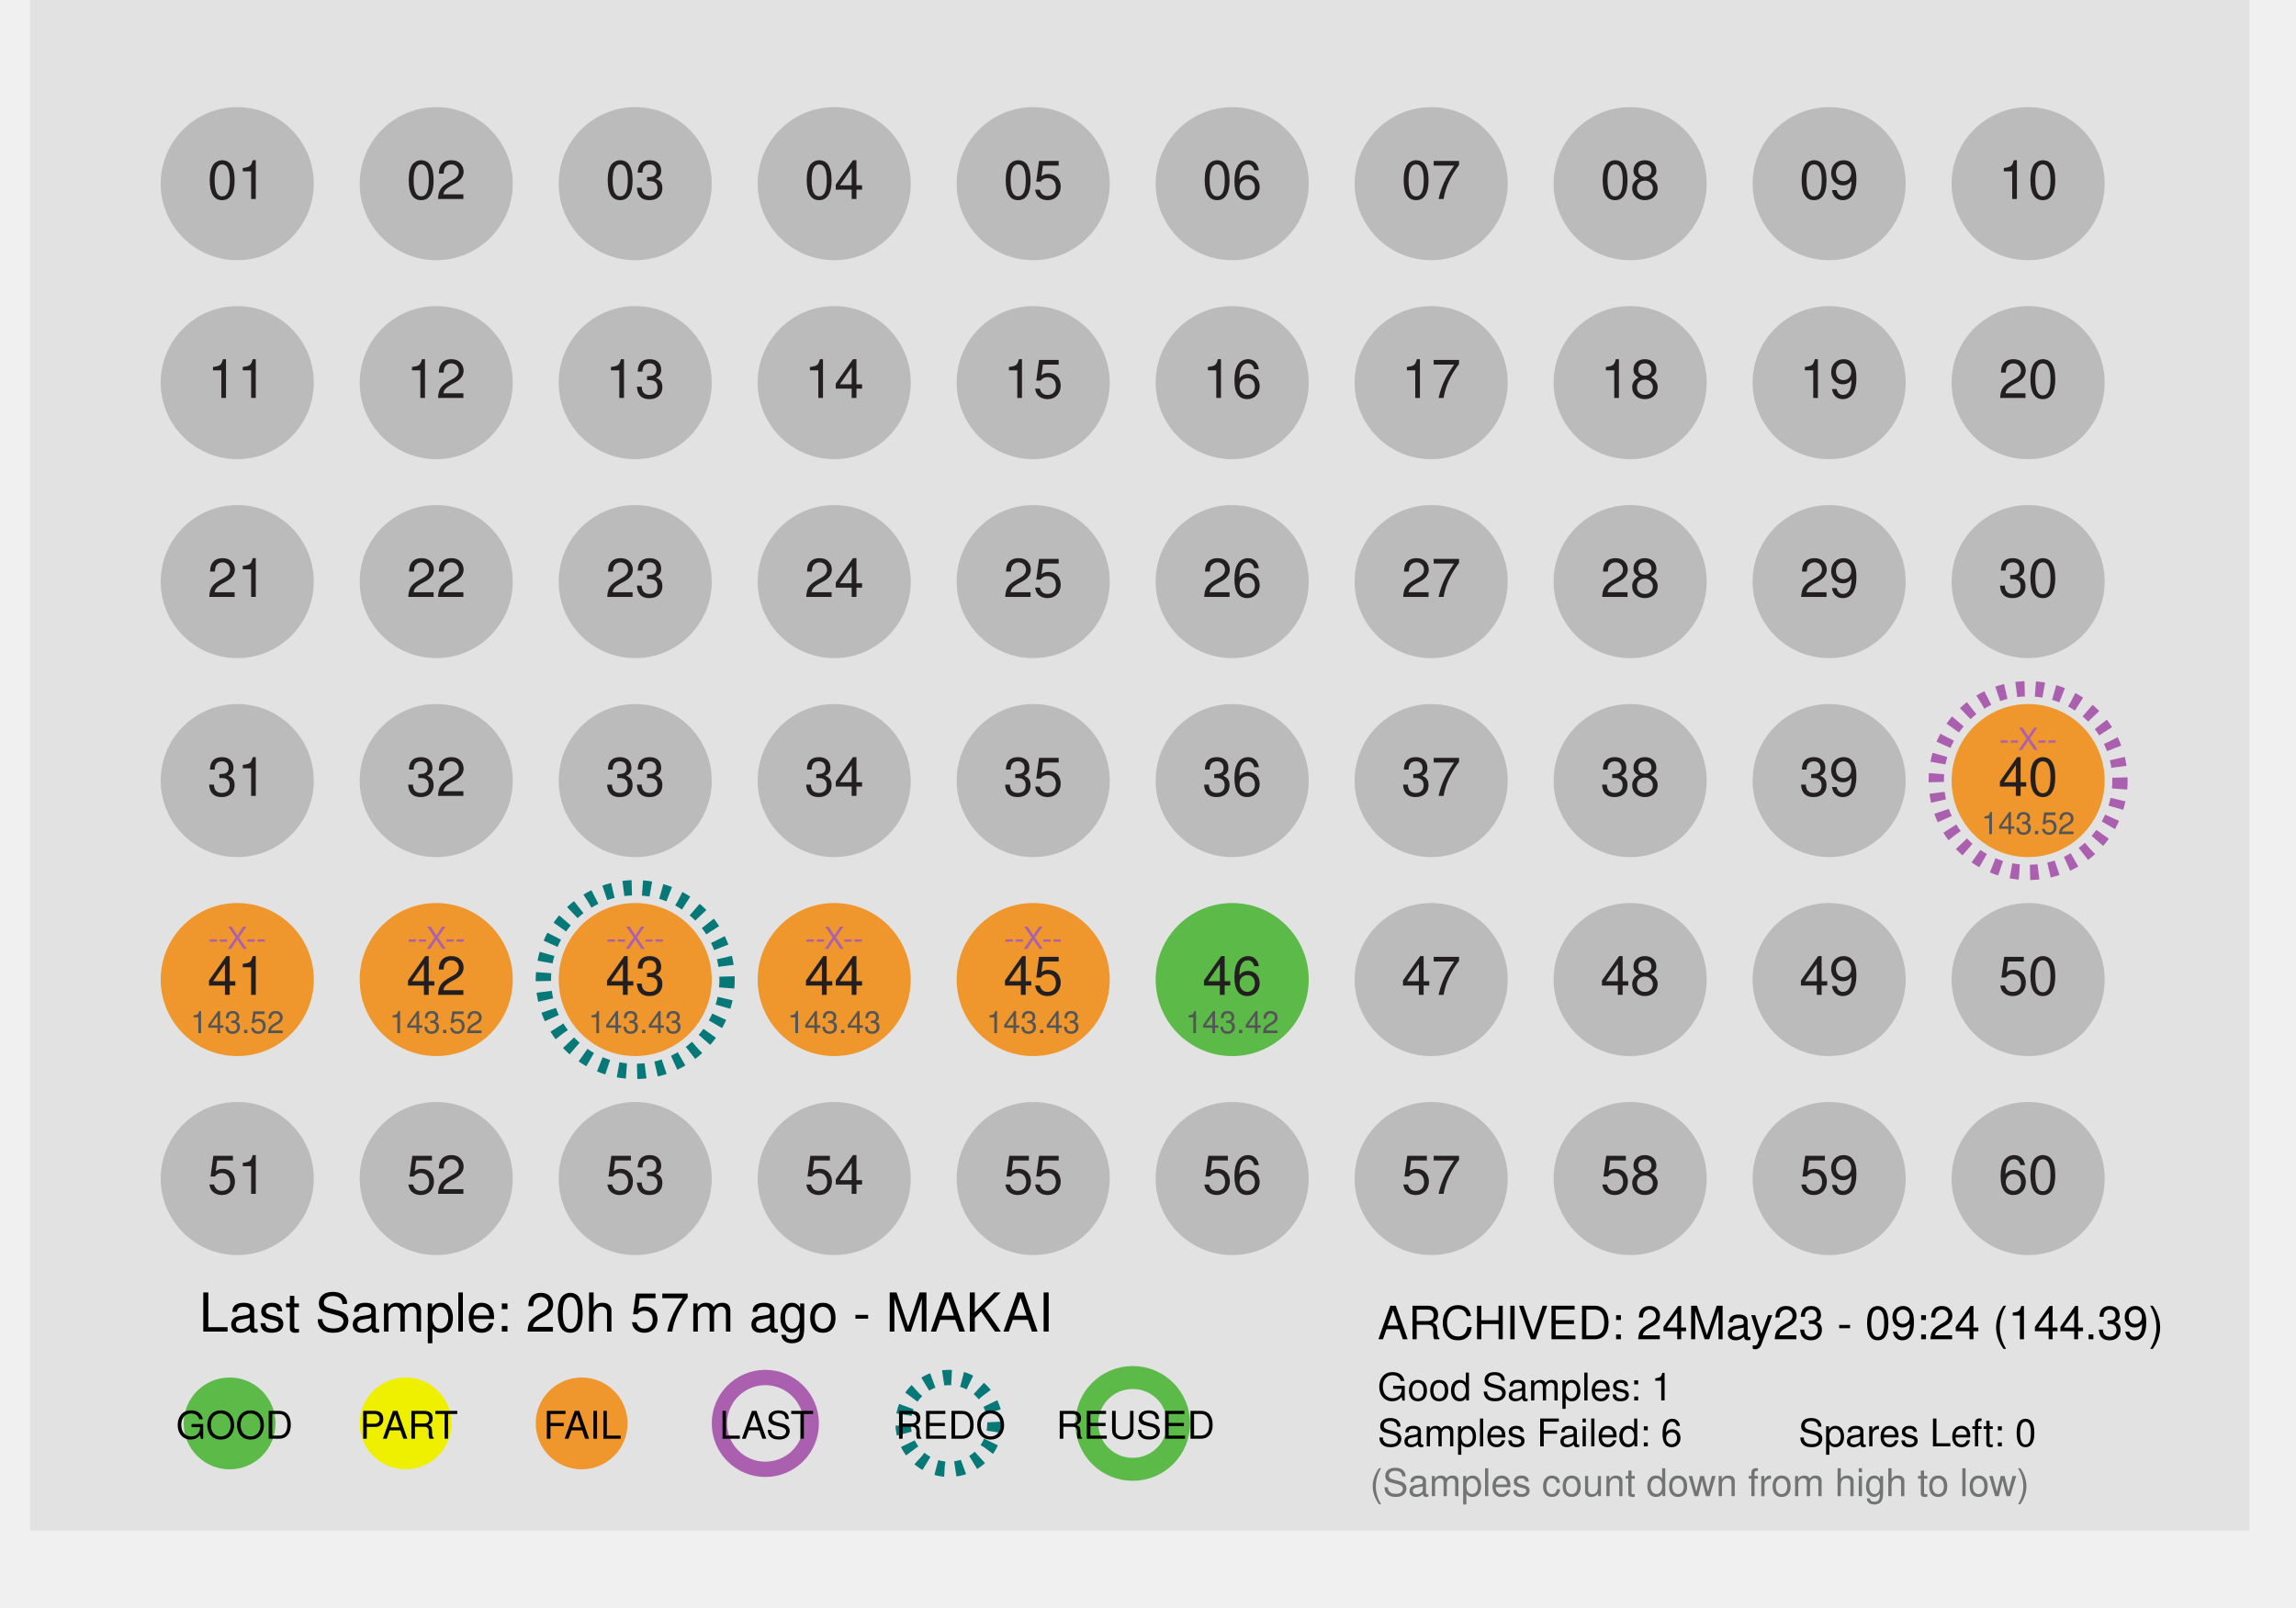
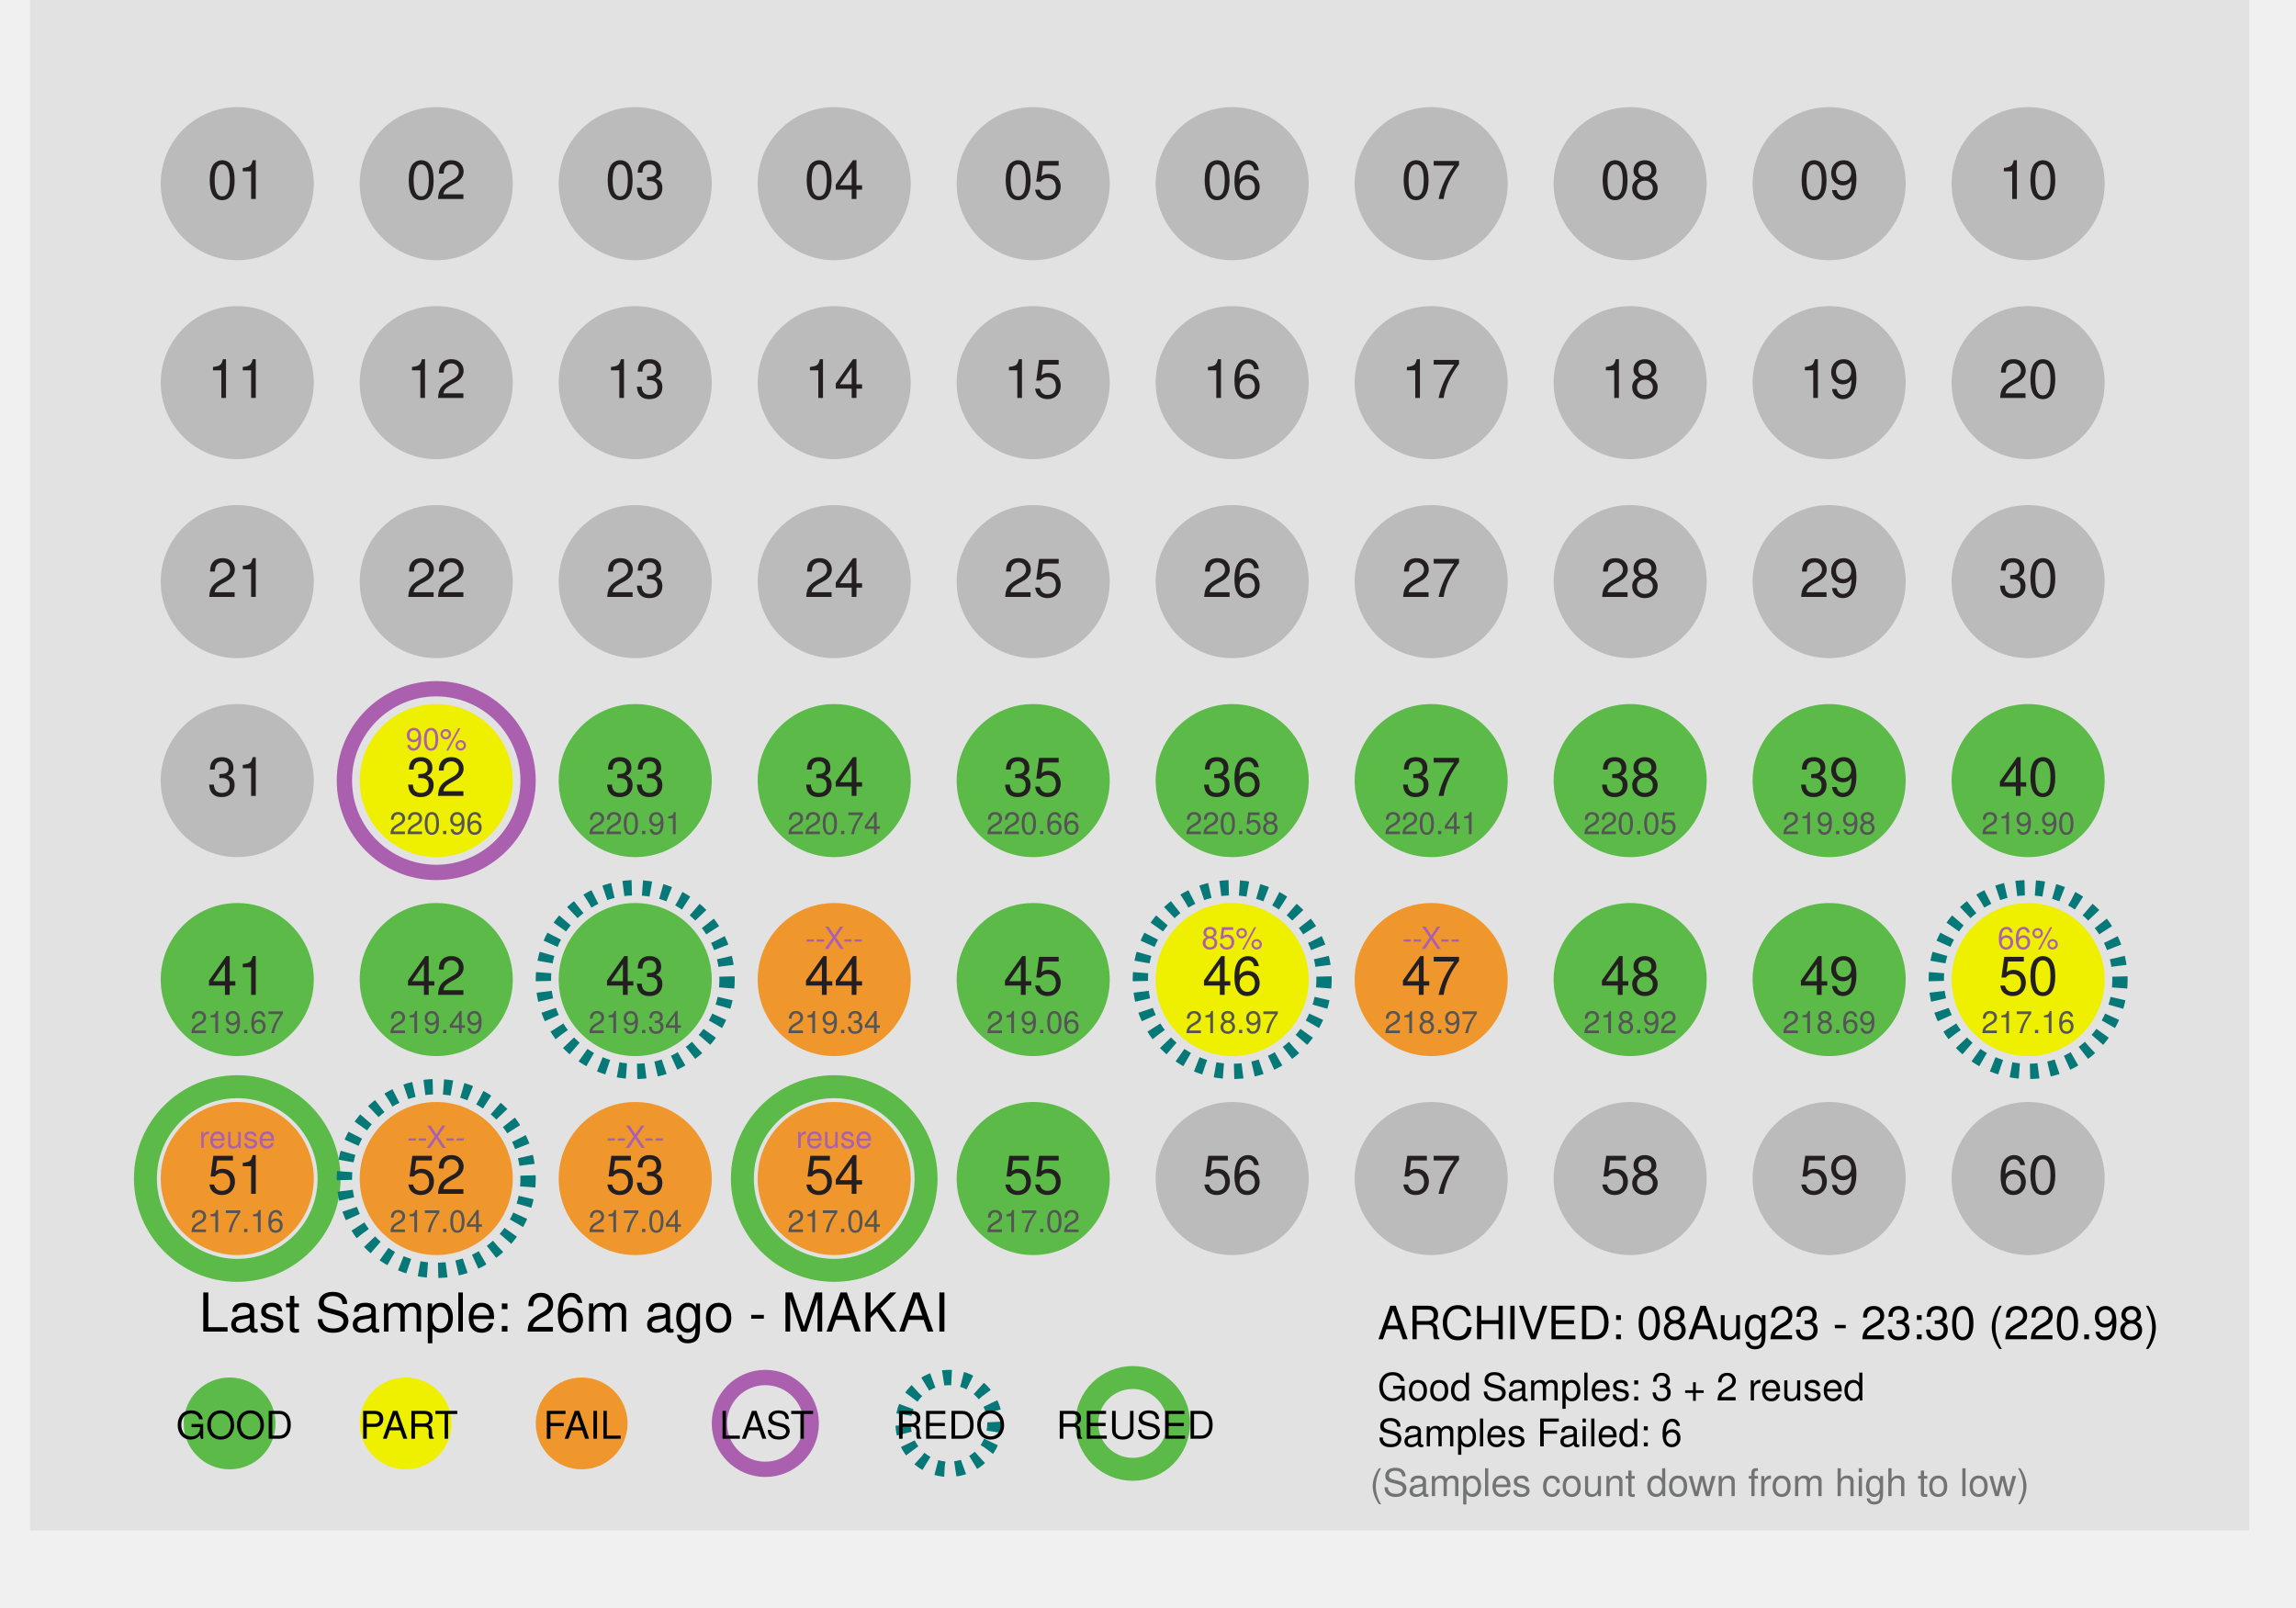
<svg xmlns="http://www.w3.org/2000/svg" id="Layer_1" data-name="Layer 1" x="0px" y="0px" viewBox="0 0 300 210" xml:space="preserve">
  <defs>
    <style>
 .st1 { fill: #dcddde; }
 .st2, .st3 { fill: #fff; }
 .st2 { stroke: #9b509f; }
 .st10, .st2, .st3 { stroke-miterlimit: 10; }
 .st10, .st2 { stroke-width: 2px; }
 .st3 { stroke: #231f20; }
 .st4 { fill: #ef972c; }
 .st5 { fill: #727373; }
 .st6 { fill: #5cba48; }
 .st7, .st8, .st9 { font-size: 7px; }
 .st7, .st8 { fill: #231f20; }
 .te5, .st7, .st9 { font-family: Helvetica; }
 .st8 { font-family: Helvetica-Bold, Helvetica; font-weight: 700; }
 .st9 { fill: #919396; }
 .st10 { fill: none; stroke: #fff; }

 .fill_gray { fill: #bbbbbb; }
 .fill_white { fill: #fff; }
 .stroke_purple { stroke: #ab60af; fill:none; stroke-width: 2px; }
 .stroke_black  { stroke: #000; fill:none; stroke-width: 2px; }
 .stroke_blue  { stroke: #067878; fill:none; stroke-width: 2px; stroke-dasharray:1.1 1.4;}
 .stroke_green  { stroke: #5cba48; fill:none; stroke-width: 3px;}
 .stroke_dash  { stroke-dasharray:1.1 1.4;}
 .stroke_2px { stroke-width: 2px; }
 .stroke_white { fill: none; stroke: #fff; }
 .stroke_none {stroke: none; fill:none};
 .stroke_darkGray { stroke: #231f20; fill: none; stroke-width: 2px;}
 .fill_orange { fill: #ef972c; }
 .fill_yellow { fill: #efef00; }
 .fill_lightgray { fill: #e2e2e2; }
 .thick_orange     { stroke-width:4px; fill:none; stroke: #ef972c; }
 .thick_yellow     { stroke-width:4px; fill:none; stroke: #f7ca0b; }
 .thick_gray       { stroke-width:4px; fill:none; stroke: #bbbbbb; }
 .thick_green      { stroke-width:4px; fill:none; stroke: #5cba48; }
 .fill_green { fill: #5cba48; }
 .font_size4 { font-size: 4px; }
 .font_size5 { font-size: 5px; }
 .font_size6 { font-size: 6px; }
 .font_size7 { font-size: 7px; }
 .font_size9 { font-size: 9px; }
 .fill_red {fill: #e24466; }
 .fill_purple {fill:#ab60af;}
 .fill_darkgray { fill: #555555; }
 .font_helv { font-family: Helvetica; }
 .font_helvBold { font-family: Helvetica-Bold, Helvetica; font-weight: 700; }
 .fill_lightergray { fill: #919396; }
    </style>
  </defs>
  <rect class="fill_lightgray" x="3.91" width="290" height="200" />
  <circle desc="c_big_01" class="stroke_none" cx="31" cy="24" r="12" />
  <circle desc="c_big_02" class="stroke_none" cx="57" cy="24" r="12" />
  <circle desc="c_big_03" class="stroke_none" cx="83" cy="24" r="12" />
  <circle desc="c_big_04" class="stroke_none" cx="109" cy="24" r="12" />
  <circle desc="c_big_05" class="stroke_none" cx="135" cy="24" r="12" />
  <circle desc="c_big_06" class="stroke_none" cx="161" cy="24" r="12" />
  <circle desc="c_big_07" class="stroke_none" cx="187" cy="24" r="12" />
  <circle desc="c_big_08" class="stroke_none" cx="213" cy="24" r="12" />
  <circle desc="c_big_09" class="stroke_none" cx="239" cy="24" r="12" />
  <circle desc="c_big_10" class="stroke_none" cx="265" cy="24" r="12" />
  <circle desc="c_big_11" class="stroke_none" cx="31" cy="50" r="12" />
  <circle desc="c_big_12" class="stroke_none" cx="57" cy="50" r="12" />
  <circle desc="c_big_13" class="stroke_none" cx="83" cy="50" r="12" />
  <circle desc="c_big_14" class="stroke_none" cx="109" cy="50" r="12" />
  <circle desc="c_big_15" class="stroke_none" cx="135" cy="50" r="12" />
  <circle desc="c_big_16" class="stroke_none" cx="161" cy="50" r="12" />
  <circle desc="c_big_17" class="stroke_none" cx="187" cy="50" r="12" />
  <circle desc="c_big_18" class="stroke_none" cx="213" cy="50" r="12" />
  <circle desc="c_big_19" class="stroke_none" cx="239" cy="50" r="12" />
  <circle desc="c_big_20" class="stroke_none" cx="265" cy="50" r="12" />
  <circle desc="c_big_21" class="stroke_none" cx="31" cy="76" r="12" />
  <circle desc="c_big_22" class="stroke_none" cx="57" cy="76" r="12" />
  <circle desc="c_big_23" class="stroke_none" cx="83" cy="76" r="12" />
  <circle desc="c_big_24" class="stroke_none" cx="109" cy="76" r="12" />
  <circle desc="c_big_25" class="stroke_none" cx="135" cy="76" r="12" />
  <circle desc="c_big_26" class="stroke_none" cx="161" cy="76" r="12" />
  <circle desc="c_big_27" class="stroke_none" cx="187" cy="76" r="12" />
  <circle desc="c_big_28" class="stroke_none" cx="213" cy="76" r="12" />
  <circle desc="c_big_29" class="stroke_none" cx="239" cy="76" r="12" />
  <circle desc="c_big_30" class="stroke_none" cx="265" cy="76" r="12" />
  <circle desc="c_big_31" class="stroke_none" cx="31" cy="102" r="12" />
-   <circle desc="c_big_32" class="stroke_none" cx="57" cy="102" r="12" />
+   <circle desc="c_big_32" class="stroke_purple" cx="57" cy="102" r="12" />
  <circle desc="c_big_33" class="stroke_none" cx="83" cy="102" r="12" />
  <circle desc="c_big_34" class="stroke_none" cx="109" cy="102" r="12" />
  <circle desc="c_big_35" class="stroke_none" cx="135" cy="102" r="12" />
  <circle desc="c_big_36" class="stroke_none" cx="161" cy="102" r="12" />
  <circle desc="c_big_37" class="stroke_none" cx="187" cy="102" r="12" />
  <circle desc="c_big_38" class="stroke_none" cx="213" cy="102" r="12" />
  <circle desc="c_big_39" class="stroke_none" cx="239" cy="102" r="12" />
-   <circle desc="c_big_40" class="stroke_purple stroke_dash" cx="265" cy="102" r="12" />
+   <circle desc="c_big_40" class="stroke_none" cx="265" cy="102" r="12" />
  <circle desc="c_big_41" class="stroke_none" cx="31" cy="128" r="12" />
  <circle desc="c_big_42" class="stroke_none" cx="57" cy="128" r="12" />
  <circle desc="c_big_43" class="stroke_blue" cx="83" cy="128" r="12" />
  <circle desc="c_big_44" class="stroke_none" cx="109" cy="128" r="12" />
  <circle desc="c_big_45" class="stroke_none" cx="135" cy="128" r="12" />
-   <circle desc="c_big_46" class="stroke_none" cx="161" cy="128" r="12" />
+   <circle desc="c_big_46" class="stroke_blue" cx="161" cy="128" r="12" />
  <circle desc="c_big_47" class="stroke_none" cx="187" cy="128" r="12" />
  <circle desc="c_big_48" class="stroke_none" cx="213" cy="128" r="12" />
  <circle desc="c_big_49" class="stroke_none" cx="239" cy="128" r="12" />
-   <circle desc="c_big_50" class="stroke_none" cx="265" cy="128" r="12" />
-   <circle desc="c_big_51" class="stroke_none" cx="31" cy="154" r="12" />
-   <circle desc="c_big_52" class="stroke_none" cx="57" cy="154" r="12" />
+   <circle desc="c_big_50" class="stroke_blue" cx="265" cy="128" r="12" />
+   <circle desc="c_big_51" class="stroke_green" cx="31" cy="154" r="12" />
+   <circle desc="c_big_52" class="stroke_blue" cx="57" cy="154" r="12" />
  <circle desc="c_big_53" class="stroke_none" cx="83" cy="154" r="12" />
-   <circle desc="c_big_54" class="stroke_none" cx="109" cy="154" r="12" />
+   <circle desc="c_big_54" class="stroke_green" cx="109" cy="154" r="12" />
  <circle desc="c_big_55" class="stroke_none" cx="135" cy="154" r="12" />
  <circle desc="c_big_56" class="stroke_none" cx="161" cy="154" r="12" />
  <circle desc="c_big_57" class="stroke_none" cx="187" cy="154" r="12" />
  <circle desc="c_big_58" class="stroke_none" cx="213" cy="154" r="12" />
  <circle desc="c_big_59" class="stroke_none" cx="239" cy="154" r="12" />
  <circle desc="c_big_60" class="stroke_none" cx="265" cy="154" r="12" />
  <circle desc="c_small_01" class="fill_gray" cx="31" cy="24" r="10" />
  <circle desc="c_small_02" class="fill_gray" cx="57" cy="24" r="10" />
  <circle desc="c_small_03" class="fill_gray" cx="83" cy="24" r="10" />
  <circle desc="c_small_04" class="fill_gray" cx="109" cy="24" r="10" />
  <circle desc="c_small_05" class="fill_gray" cx="135" cy="24" r="10" />
  <circle desc="c_small_06" class="fill_gray" cx="161" cy="24" r="10" />
  <circle desc="c_small_07" class="fill_gray" cx="187" cy="24" r="10" />
  <circle desc="c_small_08" class="fill_gray" cx="213" cy="24" r="10" />
  <circle desc="c_small_09" class="fill_gray" cx="239" cy="24" r="10" />
  <circle desc="c_small_10" class="fill_gray" cx="265" cy="24" r="10" />
  <circle desc="c_small_11" class="fill_gray" cx="31" cy="50" r="10" />
  <circle desc="c_small_12" class="fill_gray" cx="57" cy="50" r="10" />
  <circle desc="c_small_13" class="fill_gray" cx="83" cy="50" r="10" />
  <circle desc="c_small_14" class="fill_gray" cx="109" cy="50" r="10" />
  <circle desc="c_small_15" class="fill_gray" cx="135" cy="50" r="10" />
  <circle desc="c_small_16" class="fill_gray" cx="161" cy="50" r="10" />
  <circle desc="c_small_17" class="fill_gray" cx="187" cy="50" r="10" />
  <circle desc="c_small_18" class="fill_gray" cx="213" cy="50" r="10" />
  <circle desc="c_small_19" class="fill_gray" cx="239" cy="50" r="10" />
  <circle desc="c_small_20" class="fill_gray" cx="265" cy="50" r="10" />
  <circle desc="c_small_21" class="fill_gray" cx="31" cy="76" r="10" />
  <circle desc="c_small_22" class="fill_gray" cx="57" cy="76" r="10" />
  <circle desc="c_small_23" class="fill_gray" cx="83" cy="76" r="10" />
  <circle desc="c_small_24" class="fill_gray" cx="109" cy="76" r="10" />
  <circle desc="c_small_25" class="fill_gray" cx="135" cy="76" r="10" />
  <circle desc="c_small_26" class="fill_gray" cx="161" cy="76" r="10" />
  <circle desc="c_small_27" class="fill_gray" cx="187" cy="76" r="10" />
  <circle desc="c_small_28" class="fill_gray" cx="213" cy="76" r="10" />
  <circle desc="c_small_29" class="fill_gray" cx="239" cy="76" r="10" />
  <circle desc="c_small_30" class="fill_gray" cx="265" cy="76" r="10" />
  <circle desc="c_small_31" class="fill_gray" cx="31" cy="102" r="10" />
-   <circle desc="c_small_32" class="fill_gray" cx="57" cy="102" r="10" />
-   <circle desc="c_small_33" class="fill_gray" cx="83" cy="102" r="10" />
-   <circle desc="c_small_34" class="fill_gray" cx="109" cy="102" r="10" />
-   <circle desc="c_small_35" class="fill_gray" cx="135" cy="102" r="10" />
-   <circle desc="c_small_36" class="fill_gray" cx="161" cy="102" r="10" />
-   <circle desc="c_small_37" class="fill_gray" cx="187" cy="102" r="10" />
-   <circle desc="c_small_38" class="fill_gray" cx="213" cy="102" r="10" />
-   <circle desc="c_small_39" class="fill_gray" cx="239" cy="102" r="10" />
-   <circle desc="c_small_40" class="fill_orange" cx="265" cy="102" r="10" />
-   <circle desc="c_small_41" class="fill_orange" cx="31" cy="128" r="10" />
-   <circle desc="c_small_42" class="fill_orange" cx="57" cy="128" r="10" />
-   <circle desc="c_small_43" class="fill_orange" cx="83" cy="128" r="10" />
+   <circle desc="c_small_32" class="fill_yellow" cx="57" cy="102" r="10" />
+   <circle desc="c_small_33" class="fill_green" cx="83" cy="102" r="10" />
+   <circle desc="c_small_34" class="fill_green" cx="109" cy="102" r="10" />
+   <circle desc="c_small_35" class="fill_green" cx="135" cy="102" r="10" />
+   <circle desc="c_small_36" class="fill_green" cx="161" cy="102" r="10" />
+   <circle desc="c_small_37" class="fill_green" cx="187" cy="102" r="10" />
+   <circle desc="c_small_38" class="fill_green" cx="213" cy="102" r="10" />
+   <circle desc="c_small_39" class="fill_green" cx="239" cy="102" r="10" />
+   <circle desc="c_small_40" class="fill_green" cx="265" cy="102" r="10" />
+   <circle desc="c_small_41" class="fill_green" cx="31" cy="128" r="10" />
+   <circle desc="c_small_42" class="fill_green" cx="57" cy="128" r="10" />
+   <circle desc="c_small_43" class="fill_green" cx="83" cy="128" r="10" />
  <circle desc="c_small_44" class="fill_orange" cx="109" cy="128" r="10" />
-   <circle desc="c_small_45" class="fill_orange" cx="135" cy="128" r="10" />
-   <circle desc="c_small_46" class="fill_green" cx="161" cy="128" r="10" />
-   <circle desc="c_small_47" class="fill_gray" cx="187" cy="128" r="10" />
-   <circle desc="c_small_48" class="fill_gray" cx="213" cy="128" r="10" />
-   <circle desc="c_small_49" class="fill_gray" cx="239" cy="128" r="10" />
-   <circle desc="c_small_50" class="fill_gray" cx="265" cy="128" r="10" />
-   <circle desc="c_small_51" class="fill_gray" cx="31" cy="154" r="10" />
-   <circle desc="c_small_52" class="fill_gray" cx="57" cy="154" r="10" />
-   <circle desc="c_small_53" class="fill_gray" cx="83" cy="154" r="10" />
-   <circle desc="c_small_54" class="fill_gray" cx="109" cy="154" r="10" />
-   <circle desc="c_small_55" class="fill_gray" cx="135" cy="154" r="10" />
+   <circle desc="c_small_45" class="fill_green" cx="135" cy="128" r="10" />
+   <circle desc="c_small_46" class="fill_yellow" cx="161" cy="128" r="10" />
+   <circle desc="c_small_47" class="fill_orange" cx="187" cy="128" r="10" />
+   <circle desc="c_small_48" class="fill_green" cx="213" cy="128" r="10" />
+   <circle desc="c_small_49" class="fill_green" cx="239" cy="128" r="10" />
+   <circle desc="c_small_50" class="fill_yellow" cx="265" cy="128" r="10" />
+   <circle desc="c_small_51" class="fill_orange" cx="31" cy="154" r="10" />
+   <circle desc="c_small_52" class="fill_orange" cx="57" cy="154" r="10" />
+   <circle desc="c_small_53" class="fill_orange" cx="83" cy="154" r="10" />
+   <circle desc="c_small_54" class="fill_orange" cx="109" cy="154" r="10" />
+   <circle desc="c_small_55" class="fill_green" cx="135" cy="154" r="10" />
  <circle desc="c_small_56" class="fill_gray" cx="161" cy="154" r="10" />
  <circle desc="c_small_57" class="fill_gray" cx="187" cy="154" r="10" />
  <circle desc="c_small_58" class="fill_gray" cx="213" cy="154" r="10" />
  <circle desc="c_small_59" class="fill_gray" cx="239" cy="154" r="10" />
  <circle desc="c_small_60" class="fill_gray" cx="265" cy="154" r="10" />
  <text desc="t_label_01" class="st7" text-anchor="middle" transform="translate(31 26)">01</text>
  <text desc="t_label_02" class="st7" text-anchor="middle" transform="translate(57 26)">02</text>
  <text desc="t_label_03" class="st7" text-anchor="middle" transform="translate(83 26)">03</text>
  <text desc="t_label_04" class="st7" text-anchor="middle" transform="translate(109 26)">04</text>
  <text desc="t_label_05" class="st7" text-anchor="middle" transform="translate(135 26)">05</text>
  <text desc="t_label_06" class="st7" text-anchor="middle" transform="translate(161 26)">06</text>
  <text desc="t_label_07" class="st7" text-anchor="middle" transform="translate(187 26)">07</text>
  <text desc="t_label_08" class="st7" text-anchor="middle" transform="translate(213 26)">08</text>
  <text desc="t_label_09" class="st7" text-anchor="middle" transform="translate(239 26)">09</text>
  <text desc="t_label_10" class="st7" text-anchor="middle" transform="translate(265 26)">10</text>
  <text desc="t_label_11" class="st7" text-anchor="middle" transform="translate(31 52)">11</text>
  <text desc="t_label_12" class="st7" text-anchor="middle" transform="translate(57 52)">12</text>
  <text desc="t_label_13" class="st7" text-anchor="middle" transform="translate(83 52)">13</text>
  <text desc="t_label_14" class="st7" text-anchor="middle" transform="translate(109 52)">14</text>
  <text desc="t_label_15" class="st7" text-anchor="middle" transform="translate(135 52)">15</text>
  <text desc="t_label_16" class="st7" text-anchor="middle" transform="translate(161 52)">16</text>
  <text desc="t_label_17" class="st7" text-anchor="middle" transform="translate(187 52)">17</text>
  <text desc="t_label_18" class="st7" text-anchor="middle" transform="translate(213 52)">18</text>
  <text desc="t_label_19" class="st7" text-anchor="middle" transform="translate(239 52)">19</text>
  <text desc="t_label_20" class="st7" text-anchor="middle" transform="translate(265 52)">20</text>
  <text desc="t_label_21" class="st7" text-anchor="middle" transform="translate(31 78)">21</text>
  <text desc="t_label_22" class="st7" text-anchor="middle" transform="translate(57 78)">22</text>
  <text desc="t_label_23" class="st7" text-anchor="middle" transform="translate(83 78)">23</text>
  <text desc="t_label_24" class="st7" text-anchor="middle" transform="translate(109 78)">24</text>
  <text desc="t_label_25" class="st7" text-anchor="middle" transform="translate(135 78)">25</text>
  <text desc="t_label_26" class="st7" text-anchor="middle" transform="translate(161 78)">26</text>
  <text desc="t_label_27" class="st7" text-anchor="middle" transform="translate(187 78)">27</text>
  <text desc="t_label_28" class="st7" text-anchor="middle" transform="translate(213 78)">28</text>
  <text desc="t_label_29" class="st7" text-anchor="middle" transform="translate(239 78)">29</text>
  <text desc="t_label_30" class="st7" text-anchor="middle" transform="translate(265 78)">30</text>
  <text desc="t_label_31" class="st7" text-anchor="middle" transform="translate(31 104)">31</text>
  <text desc="t_label_32" class="st7" text-anchor="middle" transform="translate(57 104)">32</text>
  <text desc="t_label_33" class="st7" text-anchor="middle" transform="translate(83 104)">33</text>
  <text desc="t_label_34" class="st7" text-anchor="middle" transform="translate(109 104)">34</text>
  <text desc="t_label_35" class="st7" text-anchor="middle" transform="translate(135 104)">35</text>
  <text desc="t_label_36" class="st7" text-anchor="middle" transform="translate(161 104)">36</text>
  <text desc="t_label_37" class="st7" text-anchor="middle" transform="translate(187 104)">37</text>
  <text desc="t_label_38" class="st7" text-anchor="middle" transform="translate(213 104)">38</text>
  <text desc="t_label_39" class="st7" text-anchor="middle" transform="translate(239 104)">39</text>
  <text desc="t_label_40" class="st7" text-anchor="middle" transform="translate(265 104)">40</text>
  <text desc="t_label_41" class="st7" text-anchor="middle" transform="translate(31 130)">41</text>
  <text desc="t_label_42" class="st7" text-anchor="middle" transform="translate(57 130)">42</text>
  <text desc="t_label_43" class="st7" text-anchor="middle" transform="translate(83 130)">43</text>
  <text desc="t_label_44" class="st7" text-anchor="middle" transform="translate(109 130)">44</text>
  <text desc="t_label_45" class="st7" text-anchor="middle" transform="translate(135 130)">45</text>
  <text desc="t_label_46" class="st7" text-anchor="middle" transform="translate(161 130)">46</text>
  <text desc="t_label_47" class="st7" text-anchor="middle" transform="translate(187 130)">47</text>
  <text desc="t_label_48" class="st7" text-anchor="middle" transform="translate(213 130)">48</text>
  <text desc="t_label_49" class="st7" text-anchor="middle" transform="translate(239 130)">49</text>
  <text desc="t_label_50" class="st7" text-anchor="middle" transform="translate(265 130)">50</text>
  <text desc="t_label_51" class="st7" text-anchor="middle" transform="translate(31 156)">51</text>
  <text desc="t_label_52" class="st7" text-anchor="middle" transform="translate(57 156)">52</text>
  <text desc="t_label_53" class="st7" text-anchor="middle" transform="translate(83 156)">53</text>
  <text desc="t_label_54" class="st7" text-anchor="middle" transform="translate(109 156)">54</text>
  <text desc="t_label_55" class="st7" text-anchor="middle" transform="translate(135 156)">55</text>
  <text desc="t_label_56" class="st7" text-anchor="middle" transform="translate(161 156)">56</text>
  <text desc="t_label_57" class="st7" text-anchor="middle" transform="translate(187 156)">57</text>
  <text desc="t_label_58" class="st7" text-anchor="middle" transform="translate(213 156)">58</text>
  <text desc="t_label_59" class="st7" text-anchor="middle" transform="translate(239 156)">59</text>
  <text desc="t_label_60" class="st7" text-anchor="middle" transform="translate(265 156)">60</text>
  <text desc="pct_label_01" text-anchor="middle" class="te5 font_size4 fill_purple" transform="translate(31 20)" />
  <text desc="pct_label_02" text-anchor="middle" class="te5 font_size4 fill_purple" transform="translate(57 20)" />
  <text desc="pct_label_03" text-anchor="middle" class="te5 font_size4 fill_purple" transform="translate(83 20)" />
  <text desc="pct_label_04" text-anchor="middle" class="te5 font_size4 fill_purple" transform="translate(109 20)" />
  <text desc="pct_label_05" text-anchor="middle" class="te5 font_size4 fill_purple" transform="translate(135 20)" />
  <text desc="pct_label_06" text-anchor="middle" class="te5 font_size4 fill_purple" transform="translate(161 20)" />
  <text desc="pct_label_07" text-anchor="middle" class="te5 font_size4 fill_purple" transform="translate(187 20)" />
  <text desc="pct_label_08" text-anchor="middle" class="te5 font_size4 fill_purple" transform="translate(213 20)" />
  <text desc="pct_label_09" text-anchor="middle" class="te5 font_size4 fill_purple" transform="translate(239 20)" />
  <text desc="pct_label_10" text-anchor="middle" class="te5 font_size4 fill_purple" transform="translate(265 20)" />
  <text desc="pct_label_11" text-anchor="middle" class="te5 font_size4 fill_purple" transform="translate(31 46)" />
  <text desc="pct_label_12" text-anchor="middle" class="te5 font_size4 fill_purple" transform="translate(57 46)" />
  <text desc="pct_label_13" text-anchor="middle" class="te5 font_size4 fill_purple" transform="translate(83 46)" />
  <text desc="pct_label_14" text-anchor="middle" class="te5 font_size4 fill_purple" transform="translate(109 46)" />
  <text desc="pct_label_15" text-anchor="middle" class="te5 font_size4 fill_purple" transform="translate(135 46)" />
  <text desc="pct_label_16" text-anchor="middle" class="te5 font_size4 fill_purple" transform="translate(161 46)" />
  <text desc="pct_label_17" text-anchor="middle" class="te5 font_size4 fill_purple" transform="translate(187 46)" />
  <text desc="pct_label_18" text-anchor="middle" class="te5 font_size4 fill_purple" transform="translate(213 46)" />
  <text desc="pct_label_19" text-anchor="middle" class="te5 font_size4 fill_purple" transform="translate(239 46)" />
  <text desc="pct_label_20" text-anchor="middle" class="te5 font_size4 fill_purple" transform="translate(265 46)" />
  <text desc="pct_label_21" text-anchor="middle" class="te5 font_size4 fill_purple" transform="translate(31 72)" />
  <text desc="pct_label_22" text-anchor="middle" class="te5 font_size4 fill_purple" transform="translate(57 72)" />
  <text desc="pct_label_23" text-anchor="middle" class="te5 font_size4 fill_purple" transform="translate(83 72)" />
  <text desc="pct_label_24" text-anchor="middle" class="te5 font_size4 fill_purple" transform="translate(109 72)" />
  <text desc="pct_label_25" text-anchor="middle" class="te5 font_size4 fill_purple" transform="translate(135 72)" />
  <text desc="pct_label_26" text-anchor="middle" class="te5 font_size4 fill_purple" transform="translate(161 72)" />
  <text desc="pct_label_27" text-anchor="middle" class="te5 font_size4 fill_purple" transform="translate(187 72)" />
  <text desc="pct_label_28" text-anchor="middle" class="te5 font_size4 fill_purple" transform="translate(213 72)" />
  <text desc="pct_label_29" text-anchor="middle" class="te5 font_size4 fill_purple" transform="translate(239 72)" />
  <text desc="pct_label_30" text-anchor="middle" class="te5 font_size4 fill_purple" transform="translate(265 72)" />
  <text desc="pct_label_31" text-anchor="middle" class="te5 font_size4 fill_purple" transform="translate(31 98)" />
-   <text desc="pct_label_32" text-anchor="middle" class="te5 font_size4 fill_purple" transform="translate(57 98)" />
+   <text desc="pct_label_32" text-anchor="middle" class="te5 font_size4 fill_purple" transform="translate(57 98)">90%</text>
  <text desc="pct_label_33" text-anchor="middle" class="te5 font_size4 fill_purple" transform="translate(83 98)" />
  <text desc="pct_label_34" text-anchor="middle" class="te5 font_size4 fill_purple" transform="translate(109 98)" />
  <text desc="pct_label_35" text-anchor="middle" class="te5 font_size4 fill_purple" transform="translate(135 98)" />
  <text desc="pct_label_36" text-anchor="middle" class="te5 font_size4 fill_purple" transform="translate(161 98)" />
  <text desc="pct_label_37" text-anchor="middle" class="te5 font_size4 fill_purple" transform="translate(187 98)" />
  <text desc="pct_label_38" text-anchor="middle" class="te5 font_size4 fill_purple" transform="translate(213 98)" />
  <text desc="pct_label_39" text-anchor="middle" class="te5 font_size4 fill_purple" transform="translate(239 98)" />
-   <text desc="pct_label_40" text-anchor="middle" class="te5 font_size4 fill_purple" transform="translate(265 98)">--X--</text>
-   <text desc="pct_label_41" text-anchor="middle" class="te5 font_size4 fill_purple" transform="translate(31 124)">--X--</text>
-   <text desc="pct_label_42" text-anchor="middle" class="te5 font_size4 fill_purple" transform="translate(57 124)">--X--</text>
-   <text desc="pct_label_43" text-anchor="middle" class="te5 font_size4 fill_purple" transform="translate(83 124)">--X--</text>
+   <text desc="pct_label_40" text-anchor="middle" class="te5 font_size4 fill_purple" transform="translate(265 98)" />
+   <text desc="pct_label_41" text-anchor="middle" class="te5 font_size4 fill_purple" transform="translate(31 124)" />
+   <text desc="pct_label_42" text-anchor="middle" class="te5 font_size4 fill_purple" transform="translate(57 124)" />
+   <text desc="pct_label_43" text-anchor="middle" class="te5 font_size4 fill_purple" transform="translate(83 124)" />
  <text desc="pct_label_44" text-anchor="middle" class="te5 font_size4 fill_purple" transform="translate(109 124)">--X--</text>
-   <text desc="pct_label_45" text-anchor="middle" class="te5 font_size4 fill_purple" transform="translate(135 124)">--X--</text>
-   <text desc="pct_label_46" text-anchor="middle" class="te5 font_size4 fill_purple" transform="translate(161 124)" />
-   <text desc="pct_label_47" text-anchor="middle" class="te5 font_size4 fill_purple" transform="translate(187 124)" />
+   <text desc="pct_label_45" text-anchor="middle" class="te5 font_size4 fill_purple" transform="translate(135 124)" />
+   <text desc="pct_label_46" text-anchor="middle" class="te5 font_size4 fill_purple" transform="translate(161 124)">85%</text>
+   <text desc="pct_label_47" text-anchor="middle" class="te5 font_size4 fill_purple" transform="translate(187 124)">--X--</text>
  <text desc="pct_label_48" text-anchor="middle" class="te5 font_size4 fill_purple" transform="translate(213 124)" />
  <text desc="pct_label_49" text-anchor="middle" class="te5 font_size4 fill_purple" transform="translate(239 124)" />
-   <text desc="pct_label_50" text-anchor="middle" class="te5 font_size4 fill_purple" transform="translate(265 124)" />
-   <text desc="pct_label_51" text-anchor="middle" class="te5 font_size4 fill_purple" transform="translate(31 150)" />
-   <text desc="pct_label_52" text-anchor="middle" class="te5 font_size4 fill_purple" transform="translate(57 150)" />
-   <text desc="pct_label_53" text-anchor="middle" class="te5 font_size4 fill_purple" transform="translate(83 150)" />
-   <text desc="pct_label_54" text-anchor="middle" class="te5 font_size4 fill_purple" transform="translate(109 150)" />
+   <text desc="pct_label_50" text-anchor="middle" class="te5 font_size4 fill_purple" transform="translate(265 124)">66%</text>
+   <text desc="pct_label_51" text-anchor="middle" class="te5 font_size4 fill_purple" transform="translate(31 150)">reuse</text>
+   <text desc="pct_label_52" text-anchor="middle" class="te5 font_size4 fill_purple" transform="translate(57 150)">--X--</text>
+   <text desc="pct_label_53" text-anchor="middle" class="te5 font_size4 fill_purple" transform="translate(83 150)">--X--</text>
+   <text desc="pct_label_54" text-anchor="middle" class="te5 font_size4 fill_purple" transform="translate(109 150)">reuse</text>
  <text desc="pct_label_55" text-anchor="middle" class="te5 font_size4 fill_purple" transform="translate(135 150)" />
  <text desc="pct_label_56" text-anchor="middle" class="te5 font_size4 fill_purple" transform="translate(161 150)" />
  <text desc="pct_label_57" text-anchor="middle" class="te5 font_size4 fill_purple" transform="translate(187 150)" />
  <text desc="pct_label_58" text-anchor="middle" class="te5 font_size4 fill_purple" transform="translate(213 150)" />
  <text desc="pct_label_59" text-anchor="middle" class="te5 font_size4 fill_purple" transform="translate(239 150)" />
  <text desc="pct_label_60" text-anchor="middle" class="te5 font_size4 fill_purple" transform="translate(265 150)" />
  <text desc="time_label_01" text-anchor="middle" class="te5 font_size4 fill_darkgray" transform="translate(31 31)" />
  <text desc="time_label_02" text-anchor="middle" class="te5 font_size4 fill_darkgray" transform="translate(57 31)" />
  <text desc="time_label_03" text-anchor="middle" class="te5 font_size4 fill_darkgray" transform="translate(83 31)" />
  <text desc="time_label_04" text-anchor="middle" class="te5 font_size4 fill_darkgray" transform="translate(109 31)" />
  <text desc="time_label_05" text-anchor="middle" class="te5 font_size4 fill_darkgray" transform="translate(135 31)" />
  <text desc="time_label_06" text-anchor="middle" class="te5 font_size4 fill_darkgray" transform="translate(161 31)" />
  <text desc="time_label_07" text-anchor="middle" class="te5 font_size4 fill_darkgray" transform="translate(187 31)" />
  <text desc="time_label_08" text-anchor="middle" class="te5 font_size4 fill_darkgray" transform="translate(213 31)" />
  <text desc="time_label_09" text-anchor="middle" class="te5 font_size4 fill_darkgray" transform="translate(239 31)" />
  <text desc="time_label_10" text-anchor="middle" class="te5 font_size4 fill_darkgray" transform="translate(265 31)" />
  <text desc="time_label_11" text-anchor="middle" class="te5 font_size4 fill_darkgray" transform="translate(31 57)" />
  <text desc="time_label_12" text-anchor="middle" class="te5 font_size4 fill_darkgray" transform="translate(57 57)" />
  <text desc="time_label_13" text-anchor="middle" class="te5 font_size4 fill_darkgray" transform="translate(83 57)" />
  <text desc="time_label_14" text-anchor="middle" class="te5 font_size4 fill_darkgray" transform="translate(109 57)" />
  <text desc="time_label_15" text-anchor="middle" class="te5 font_size4 fill_darkgray" transform="translate(135 57)" />
  <text desc="time_label_16" text-anchor="middle" class="te5 font_size4 fill_darkgray" transform="translate(161 57)" />
  <text desc="time_label_17" text-anchor="middle" class="te5 font_size4 fill_darkgray" transform="translate(187 57)" />
  <text desc="time_label_18" text-anchor="middle" class="te5 font_size4 fill_darkgray" transform="translate(213 57)" />
  <text desc="time_label_19" text-anchor="middle" class="te5 font_size4 fill_darkgray" transform="translate(239 57)" />
  <text desc="time_label_20" text-anchor="middle" class="te5 font_size4 fill_darkgray" transform="translate(265 57)" />
  <text desc="time_label_21" text-anchor="middle" class="te5 font_size4 fill_darkgray" transform="translate(31 83)" />
  <text desc="time_label_22" text-anchor="middle" class="te5 font_size4 fill_darkgray" transform="translate(57 83)" />
  <text desc="time_label_23" text-anchor="middle" class="te5 font_size4 fill_darkgray" transform="translate(83 83)" />
  <text desc="time_label_24" text-anchor="middle" class="te5 font_size4 fill_darkgray" transform="translate(109 83)" />
  <text desc="time_label_25" text-anchor="middle" class="te5 font_size4 fill_darkgray" transform="translate(135 83)" />
  <text desc="time_label_26" text-anchor="middle" class="te5 font_size4 fill_darkgray" transform="translate(161 83)" />
  <text desc="time_label_27" text-anchor="middle" class="te5 font_size4 fill_darkgray" transform="translate(187 83)" />
  <text desc="time_label_28" text-anchor="middle" class="te5 font_size4 fill_darkgray" transform="translate(213 83)" />
  <text desc="time_label_29" text-anchor="middle" class="te5 font_size4 fill_darkgray" transform="translate(239 83)" />
  <text desc="time_label_30" text-anchor="middle" class="te5 font_size4 fill_darkgray" transform="translate(265 83)" />
  <text desc="time_label_31" text-anchor="middle" class="te5 font_size4 fill_darkgray" transform="translate(31 109)" />
-   <text desc="time_label_32" text-anchor="middle" class="te5 font_size4 fill_darkgray" transform="translate(57 109)" />
-   <text desc="time_label_33" text-anchor="middle" class="te5 font_size4 fill_darkgray" transform="translate(83 109)" />
-   <text desc="time_label_34" text-anchor="middle" class="te5 font_size4 fill_darkgray" transform="translate(109 109)" />
-   <text desc="time_label_35" text-anchor="middle" class="te5 font_size4 fill_darkgray" transform="translate(135 109)" />
-   <text desc="time_label_36" text-anchor="middle" class="te5 font_size4 fill_darkgray" transform="translate(161 109)" />
-   <text desc="time_label_37" text-anchor="middle" class="te5 font_size4 fill_darkgray" transform="translate(187 109)" />
-   <text desc="time_label_38" text-anchor="middle" class="te5 font_size4 fill_darkgray" transform="translate(213 109)" />
-   <text desc="time_label_39" text-anchor="middle" class="te5 font_size4 fill_darkgray" transform="translate(239 109)" />
-   <text desc="time_label_40" text-anchor="middle" class="te5 font_size4 fill_darkgray" transform="translate(265 109)">143.52</text>
-   <text desc="time_label_41" text-anchor="middle" class="te5 font_size4 fill_darkgray" transform="translate(31 135)">143.52</text>
-   <text desc="time_label_42" text-anchor="middle" class="te5 font_size4 fill_darkgray" transform="translate(57 135)">143.52</text>
-   <text desc="time_label_43" text-anchor="middle" class="te5 font_size4 fill_darkgray" transform="translate(83 135)">143.43</text>
-   <text desc="time_label_44" text-anchor="middle" class="te5 font_size4 fill_darkgray" transform="translate(109 135)">143.43</text>
-   <text desc="time_label_45" text-anchor="middle" class="te5 font_size4 fill_darkgray" transform="translate(135 135)">143.43</text>
-   <text desc="time_label_46" text-anchor="middle" class="te5 font_size4 fill_darkgray" transform="translate(161 135)">143.42</text>
-   <text desc="time_label_47" text-anchor="middle" class="te5 font_size4 fill_darkgray" transform="translate(187 135)" />
-   <text desc="time_label_48" text-anchor="middle" class="te5 font_size4 fill_darkgray" transform="translate(213 135)" />
-   <text desc="time_label_49" text-anchor="middle" class="te5 font_size4 fill_darkgray" transform="translate(239 135)" />
-   <text desc="time_label_50" text-anchor="middle" class="te5 font_size4 fill_darkgray" transform="translate(265 135)" />
-   <text desc="time_label_51" text-anchor="middle" class="te5 font_size4 fill_darkgray" transform="translate(31 161)" />
-   <text desc="time_label_52" text-anchor="middle" class="te5 font_size4 fill_darkgray" transform="translate(57 161)" />
-   <text desc="time_label_53" text-anchor="middle" class="te5 font_size4 fill_darkgray" transform="translate(83 161)" />
-   <text desc="time_label_54" text-anchor="middle" class="te5 font_size4 fill_darkgray" transform="translate(109 161)" />
-   <text desc="time_label_55" text-anchor="middle" class="te5 font_size4 fill_darkgray" transform="translate(135 161)" />
+   <text desc="time_label_32" text-anchor="middle" class="te5 font_size4 fill_darkgray" transform="translate(57 109)">220.96</text>
+   <text desc="time_label_33" text-anchor="middle" class="te5 font_size4 fill_darkgray" transform="translate(83 109)">220.91</text>
+   <text desc="time_label_34" text-anchor="middle" class="te5 font_size4 fill_darkgray" transform="translate(109 109)">220.74</text>
+   <text desc="time_label_35" text-anchor="middle" class="te5 font_size4 fill_darkgray" transform="translate(135 109)">220.66</text>
+   <text desc="time_label_36" text-anchor="middle" class="te5 font_size4 fill_darkgray" transform="translate(161 109)">220.58</text>
+   <text desc="time_label_37" text-anchor="middle" class="te5 font_size4 fill_darkgray" transform="translate(187 109)">220.41</text>
+   <text desc="time_label_38" text-anchor="middle" class="te5 font_size4 fill_darkgray" transform="translate(213 109)">220.05</text>
+   <text desc="time_label_39" text-anchor="middle" class="te5 font_size4 fill_darkgray" transform="translate(239 109)">219.98</text>
+   <text desc="time_label_40" text-anchor="middle" class="te5 font_size4 fill_darkgray" transform="translate(265 109)">219.90</text>
+   <text desc="time_label_41" text-anchor="middle" class="te5 font_size4 fill_darkgray" transform="translate(31 135)">219.67</text>
+   <text desc="time_label_42" text-anchor="middle" class="te5 font_size4 fill_darkgray" transform="translate(57 135)">219.49</text>
+   <text desc="time_label_43" text-anchor="middle" class="te5 font_size4 fill_darkgray" transform="translate(83 135)">219.34</text>
+   <text desc="time_label_44" text-anchor="middle" class="te5 font_size4 fill_darkgray" transform="translate(109 135)">219.34</text>
+   <text desc="time_label_45" text-anchor="middle" class="te5 font_size4 fill_darkgray" transform="translate(135 135)">219.06</text>
+   <text desc="time_label_46" text-anchor="middle" class="te5 font_size4 fill_darkgray" transform="translate(161 135)">218.97</text>
+   <text desc="time_label_47" text-anchor="middle" class="te5 font_size4 fill_darkgray" transform="translate(187 135)">218.97</text>
+   <text desc="time_label_48" text-anchor="middle" class="te5 font_size4 fill_darkgray" transform="translate(213 135)">218.92</text>
+   <text desc="time_label_49" text-anchor="middle" class="te5 font_size4 fill_darkgray" transform="translate(239 135)">218.69</text>
+   <text desc="time_label_50" text-anchor="middle" class="te5 font_size4 fill_darkgray" transform="translate(265 135)">217.16</text>
+   <text desc="time_label_51" text-anchor="middle" class="te5 font_size4 fill_darkgray" transform="translate(31 161)">217.16</text>
+   <text desc="time_label_52" text-anchor="middle" class="te5 font_size4 fill_darkgray" transform="translate(57 161)">217.04</text>
+   <text desc="time_label_53" text-anchor="middle" class="te5 font_size4 fill_darkgray" transform="translate(83 161)">217.04</text>
+   <text desc="time_label_54" text-anchor="middle" class="te5 font_size4 fill_darkgray" transform="translate(109 161)">217.04</text>
+   <text desc="time_label_55" text-anchor="middle" class="te5 font_size4 fill_darkgray" transform="translate(135 161)">217.02</text>
  <text desc="time_label_56" text-anchor="middle" class="te5 font_size4 fill_darkgray" transform="translate(161 161)" />
  <text desc="time_label_57" text-anchor="middle" class="te5 font_size4 fill_darkgray" transform="translate(187 161)" />
  <text desc="time_label_58" text-anchor="middle" class="te5 font_size4 fill_darkgray" transform="translate(213 161)" />
  <text desc="time_label_59" text-anchor="middle" class="te5 font_size4 fill_darkgray" transform="translate(239 161)" />
  <text desc="time_label_60" text-anchor="middle" class="te5 font_size4 fill_darkgray" transform="translate(265 161)" />
-   <text class="font_helv font_size7" transform="translate(26 174)">Last Sample: 20h 57m ago - MAKAI</text>
-   <text class="font_helv font_size6" transform="translate(180 175)">ARCHIVED: 24May23 - 09:24 (144.39)</text>
-   <text class="te5 font_size5" transform="translate(180 183)">Good Samples: 1 </text>
+   <text class="font_helv font_size7" transform="translate(26 174)">Last Sample: 26m ago - MAKAI</text>
+   <text class="font_helv font_size6" transform="translate(180 175)">ARCHIVED: 08Aug23 - 23:30 (220.98)</text>
+   <text class="te5 font_size5" transform="translate(180 183)">Good Samples: 3 + 2 reused</text>
  <text class="te5 font_size5" transform="translate(180 189)">Samples Failed: 6</text>
-   <text class="te5 font_size5" transform="translate(235 189)">Spares Left: 0</text>
  <text class="te5 st5 font_size5" transform="translate(179 195.5)">(Samples count down from high to low)</text>
  <circle class="fill_green" cx="30" cy="186" r="6" />
  <text class="te5 font_size5" transform="translate(23.0 188)">GOOD</text>
  <circle class="fill_yellow" cx="53" cy="186" r="6" />
  <text class="te5 font_size5" transform="translate(47.0 188)">PART</text>
  <circle class="fill_orange" cx="76" cy="186" r="6" />
  <text class="te5 font_size5" transform="translate(71.0 188)">FAIL</text>
  <circle class="stroke_purple" cx="100" cy="186" r="6" />
  <text class="te5 font_size5" transform="translate(94.0 188)">LAST</text>
  <circle class="stroke_blue stroke_dash" cx="124" cy="186" r="6" />
  <text class="te5 font_size5" transform="translate(117.0 188)">REDO</text>
  <circle class="stroke_green" cx="148" cy="186" r="6" />
  <text class="te5 font_size5" transform="translate(138.0 188)">REUSED</text>
</svg>
